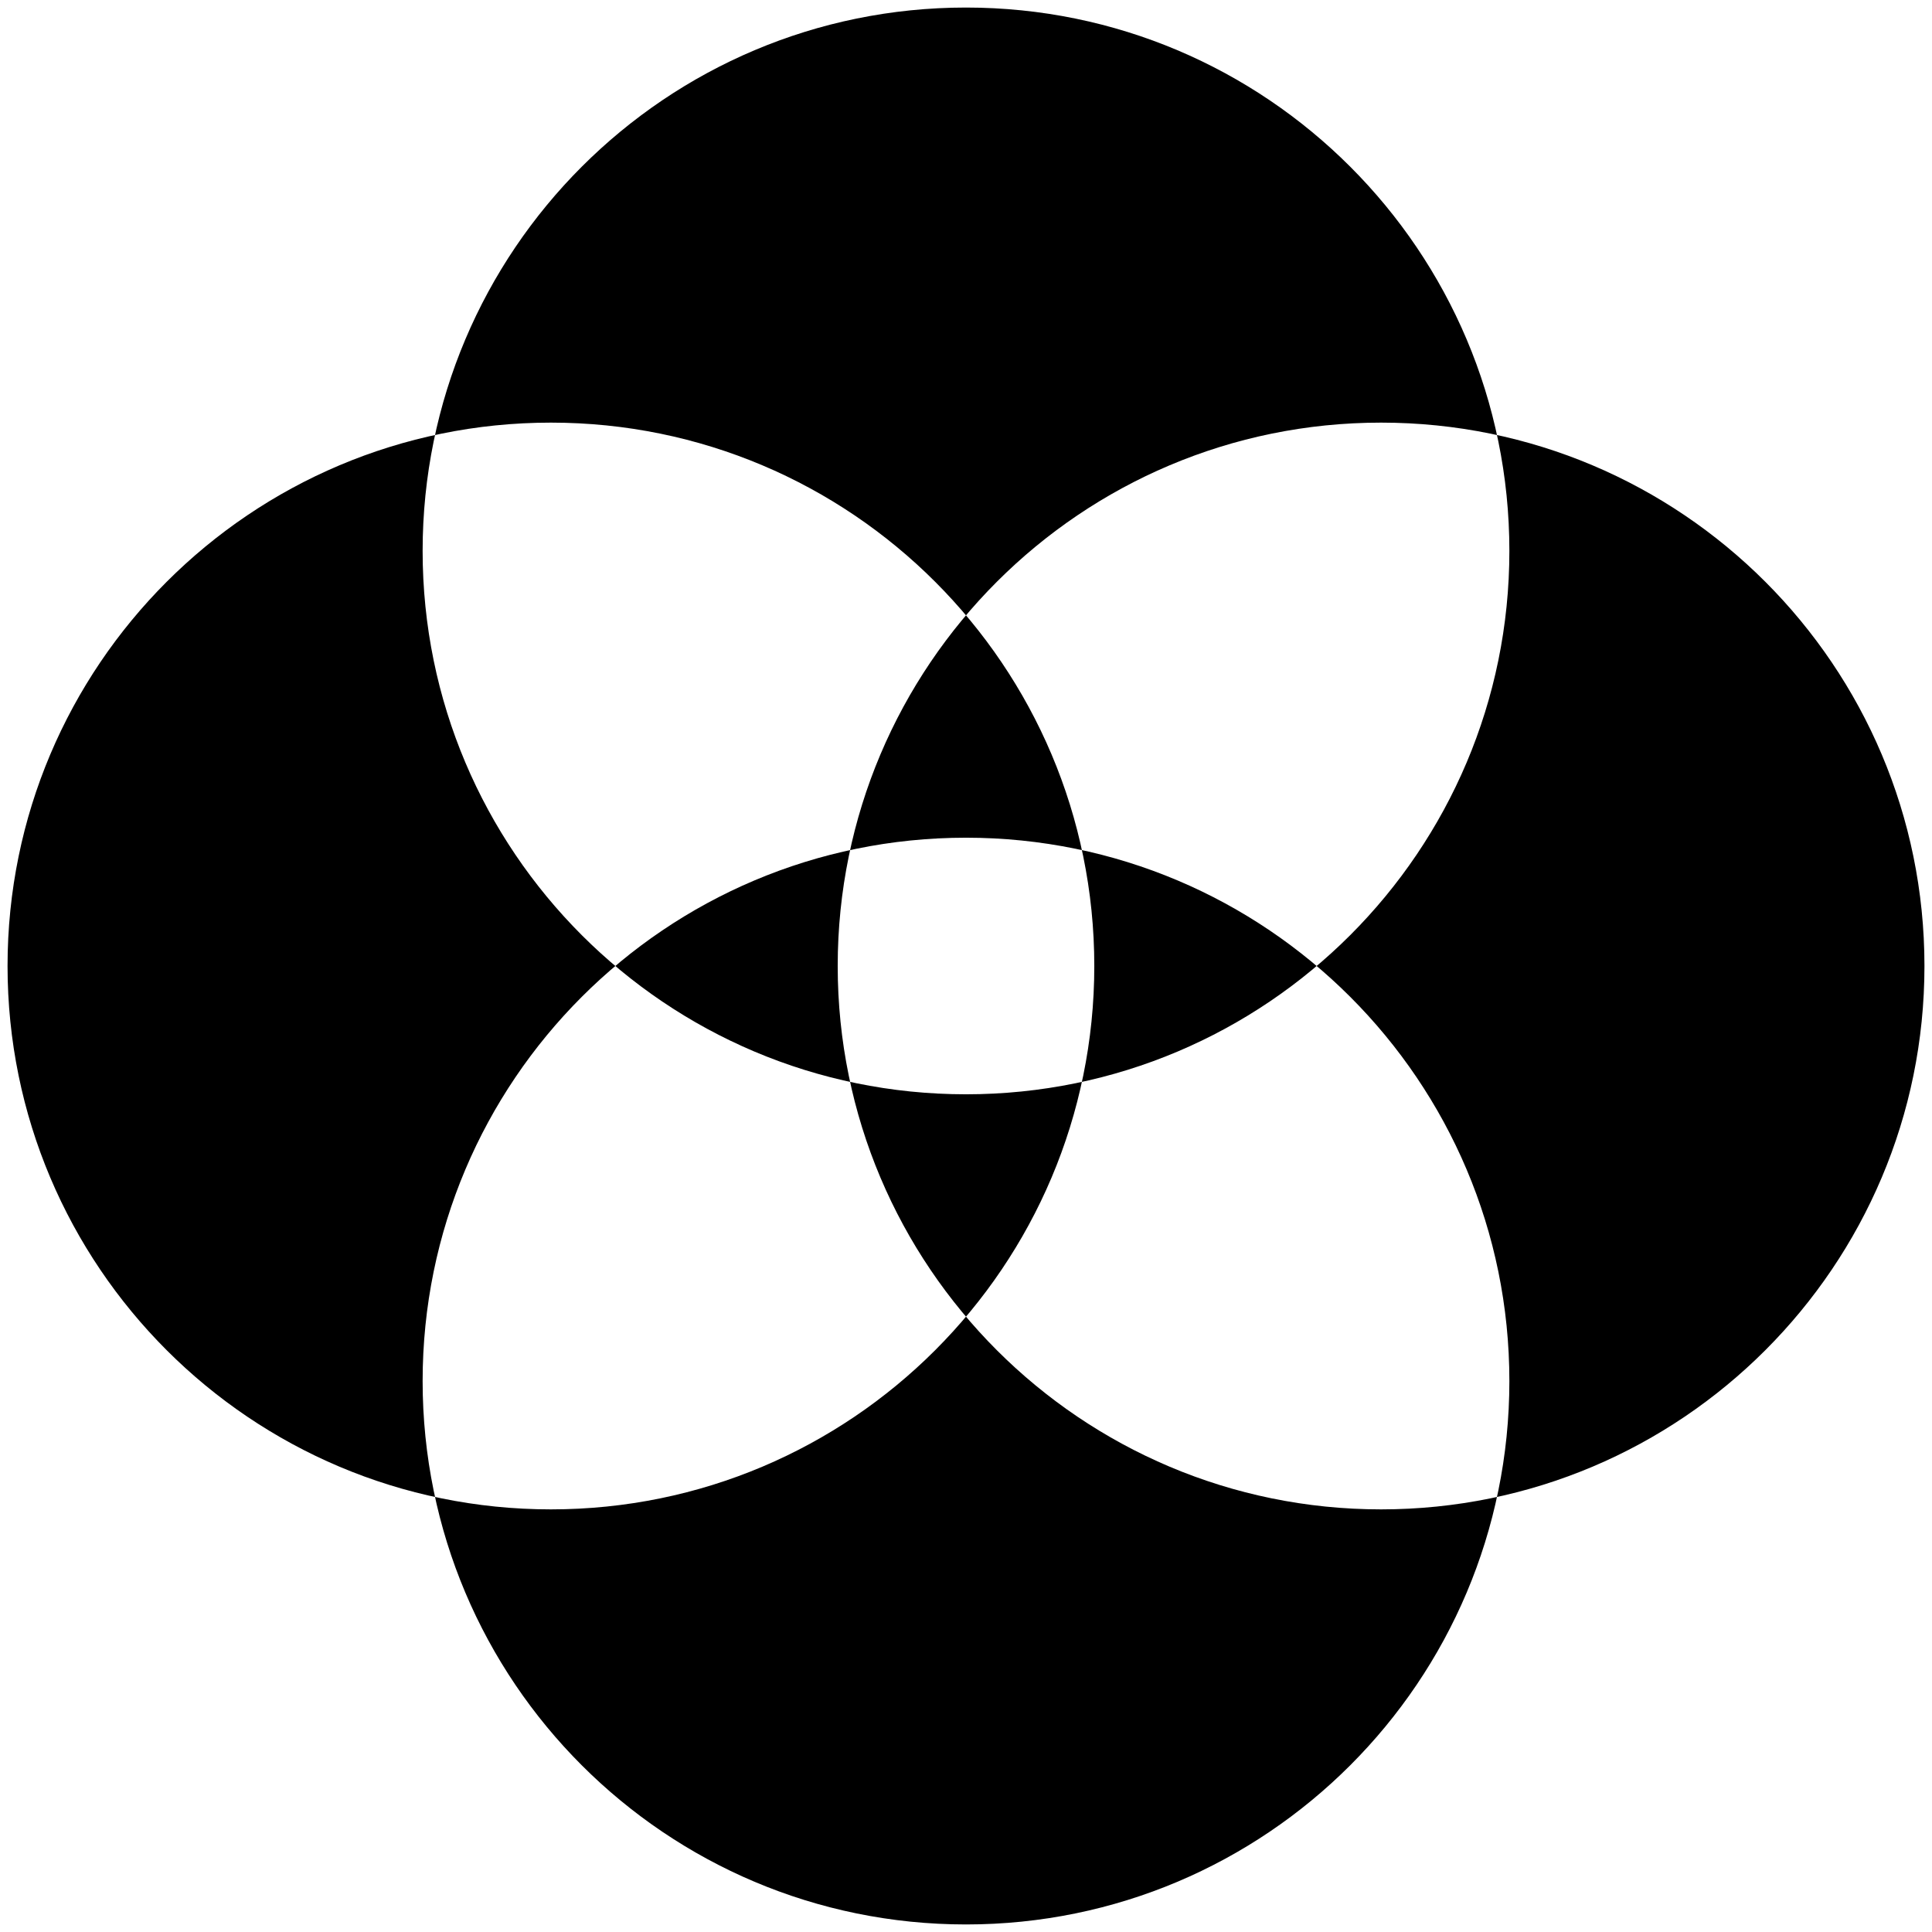
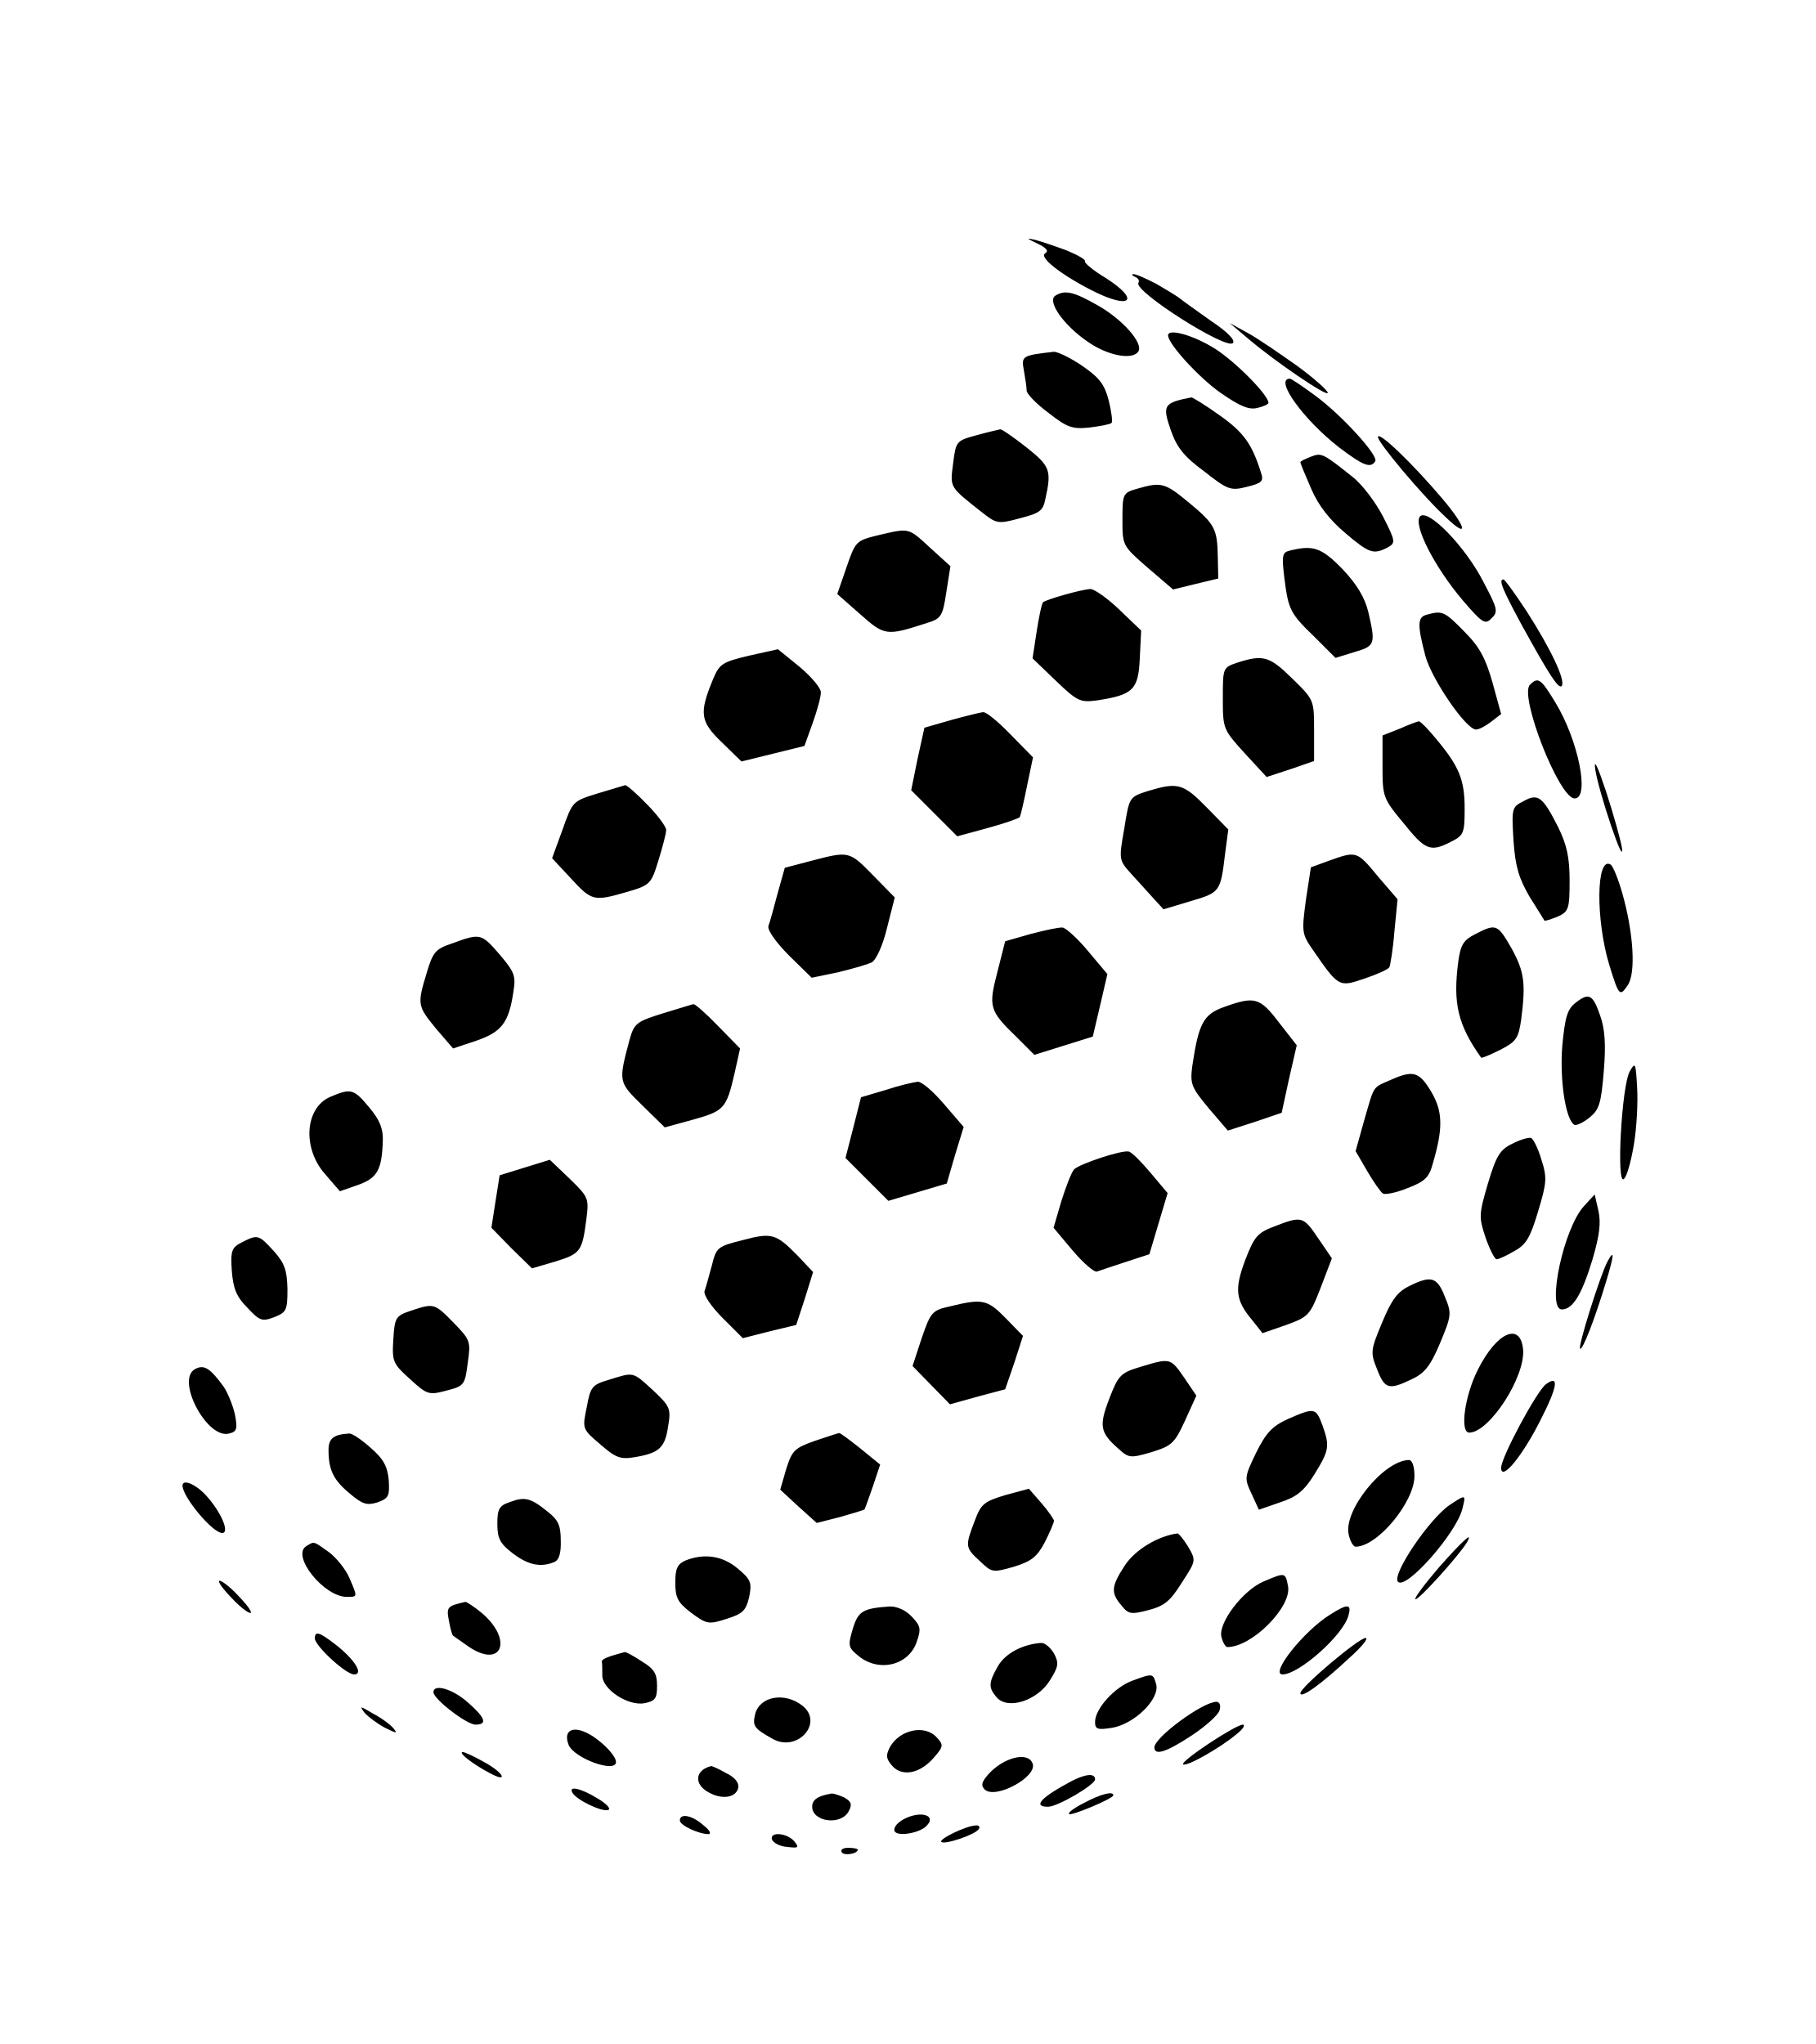
- <svg xmlns="http://www.w3.org/2000/svg" viewBox="0 0 128 128" role="img" aria-label="Realms GOS">
-   <path fill="#000" fill-rule="evenodd" d="M28.000,36.500a36.000,36.000 0 1,0 72.000,0a36.000,36.000 0 1,0 -72.000,0M55.500,64.000a36.000,36.000 0 1,0 72.000,0a36.000,36.000 0 1,0 -72.000,0M28.000,91.500a36.000,36.000 0 1,0 72.000,0a36.000,36.000 0 1,0 -72.000,0M0.500,64.000a36.000,36.000 0 1,0 72.000,0a36.000,36.000 0 1,0 -72.000,0" />
+ <svg xmlns="http://www.w3.org/2000/svg" version="1.0" width="398pt" height="448pt" viewBox="0 0 398 448" preserveAspectRatio="xMidYMid meet">
+   <g transform="translate(199,0) scale(0.1,-0.1) translate(-1990,-2240)" fill="#000000" stroke="none">
+     <path d="m2338 1691 c24 -10 42 -20 40 -24 -2 -3 18 -20 45 -36 78 -50 55 -71 -31 -27 -70 36 -116 73 -101 81 8 5 2 12 -17 21 -25 12 -26 13 -4 8 14 -4 44 -14 68 -23z m196 -73 c22 -13 46 -27 53 -33 6 -5 37 -27 68 -49 36 -24 53 -42 47 -48 -15 -15 -218 114 -207 132 3 5 -1 11 -7 13 -7 3 -9 6 -4 6 4 1 27 -9 50 -21z m-127 -48 c53 -30 99 -82 88 -100 -12 -20 -67 -10 -111 21 -53 36 -90 89 -71 101 21 13 40 9 94 -22z m436 -132 c37 -27 67 -54 67 -59 0 -10 -115 68 -176 120 l-39 33 40 -22 c22 -12 70 -45 108 -72z m-179 37 c45 -29 116 -101 116 -118 0 -3 -11 -8 -24 -11 -19 -5 -39 4 -81 33 -47 33 -115 107 -115 126 0 16 57 0 104 -30z m-292 -37 c38 -26 49 -41 58 -76 6 -25 9 -47 6 -49 -3 -3 -24 -7 -48 -10 -38 -4 -49 0 -90 32 -27 20 -48 42 -48 49 0 8 -3 27 -6 44 -6 32 -4 33 66 41 8 0 36 -13 62 -31z m509 -64 c58 -42 141 -133 133 -145 -10 -16 -26 -10 -80 31 -78 61 -142 150 -107 150 3 0 27 -16 54 -36z m-207 -45 c52 -37 70 -62 90 -126 6 -18 1 -22 -31 -30 -36 -9 -42 -7 -94 34 -45 33 -60 53 -73 90 -19 55 -16 60 45 72 3 0 31 -17 63 -40z m-425 -69 c53 -42 56 -51 42 -114 -5 -26 -13 -31 -56 -42 -48 -13 -51 -12 -84 14 -71 56 -69 53 -62 107 6 48 7 49 51 61 25 7 48 12 52 13 3 1 29 -17 57 -39z m913 -114 c53 -63 57 -88 7 -40 -52 48 -149 164 -149 176 0 15 76 -58 142 -136z m-198 49 c21 -16 51 -56 67 -87 28 -55 28 -58 10 -68 -31 -16 -40 -13 -93 32 -33 28 -58 59 -74 96 -13 30 -24 56 -24 59 0 2 10 7 23 12 23 9 26 8 91 -44z m-359 -56 c58 -48 63 -58 64 -121 l1 -46 -50 -12 -49 -12 -56 48 c-55 48 -55 48 -55 106 0 56 1 58 33 67 52 15 60 13 112 -30z m647 -176 c30 -57 32 -64 17 -78 -14 -15 -20 -11 -63 39 -62 73 -109 165 -94 184 17 19 100 -66 140 -145z m-1213 76 l44 -40 -9 -57 c-8 -53 -11 -58 -44 -68 -87 -28 -91 -28 -145 20 l-50 44 20 58 c20 58 21 59 70 71 69 16 65 17 114 -28z m903 -46 c32 -34 49 -62 57 -95 16 -69 15 -74 -30 -87 l-42 -13 -44 44 c-56 54 -59 61 -68 130 -6 50 -5 57 11 61 52 13 70 7 116 -40z m404 -93 c52 -81 85 -150 77 -163 -6 -10 -28 24 -90 137 -41 76 -49 96 -38 96 3 0 26 -32 51 -70z m-893 4 l48 -46 -3 -61 c-3 -69 -15 -80 -93 -92 -37 -5 -43 -3 -91 43 l-51 49 9 59 c5 32 11 61 14 64 7 6 83 28 104 29 8 0 37 -20 63 -45z m756 -48 c34 -34 47 -59 62 -112 l19 -69 -22 -17 c-13 -10 -27 -17 -33 -17 -22 0 -97 110 -111 161 -18 69 -18 86 4 91 33 9 38 7 81 -37z m-1410 -134 c0 -10 -8 -39 -18 -67 l-18 -50 -69 -17 -69 -17 -43 42 c-48 46 -50 64 -19 139 14 33 20 37 79 51 l63 14 48 -39 c26 -22 47 -47 46 -56z m1033 31 c48 -47 48 -47 48 -114 l0 -67 -52 -18 -52 -17 -48 52 c-47 52 -48 53 -48 120 0 68 0 68 33 79 56 18 70 13 119 -35z m577 -53 c50 -82 76 -210 42 -210 -34 0 -122 225 -98 249 18 18 24 14 56 -39z m-1194 -70 l49 -50 -13 -62 c-7 -35 -14 -65 -16 -69 -3 -3 -34 -14 -71 -24 l-66 -18 -51 51 -50 50 14 69 15 68 59 17 c33 9 65 17 70 17 6 1 33 -21 60 -49z m933 -10 c50 -60 62 -89 62 -152 0 -54 -2 -59 -30 -73 -45 -23 -56 -19 -104 41 -45 54 -46 58 -46 124 l0 68 38 15 c20 9 39 16 42 16 3 0 20 -17 38 -39z m407 -240 c2 -19 -8 3 -24 50 -16 47 -32 103 -35 125 -3 24 6 4 24 -50 16 -49 32 -106 35 -125z m-2137 97 c23 -23 42 -49 42 -56 0 -8 -8 -38 -17 -67 -16 -52 -18 -54 -69 -69 -73 -21 -77 -20 -123 30 l-41 44 23 63 c22 62 22 62 77 79 30 9 57 17 60 18 3 1 25 -18 48 -42z m1226 -6 l48 -49 -7 -53 c-10 -84 -11 -85 -75 -104 l-60 -18 -22 24 c-12 13 -34 38 -49 54 -27 30 -27 31 -15 99 11 69 11 69 51 82 66 20 78 17 129 -35z m771 -44 c19 -39 25 -66 25 -117 0 -62 -2 -68 -26 -79 -15 -6 -28 -10 -29 -9 -1 2 -16 26 -33 53 -23 40 -31 65 -35 123 -4 70 -4 73 22 86 32 18 42 10 76 -57z m-1502 -105 l48 -49 -17 -67 c-9 -38 -24 -70 -33 -75 -9 -5 -42 -14 -74 -22 l-58 -12 -49 48 c-29 29 -48 56 -46 65 3 8 12 40 20 71 l16 57 57 15 c84 22 84 22 136 -31z m1107 -3 l43 -50 -7 -71 c-3 -39 -9 -74 -11 -78 -3 -5 -28 -16 -55 -25 -56 -19 -56 -19 -114 65 -23 33 -23 39 -14 107 l11 72 41 15 c59 21 60 21 106 -35z m535 -35 c25 -87 31 -178 12 -204 -17 -25 -19 -23 -40 45 -30 99 -29 240 3 220 5 -3 16 -30 25 -61z m-1170 -129 l42 -50 -16 -69 -16 -68 -64 -20 -64 -20 -39 39 c-60 58 -62 66 -42 143 l17 67 56 16 c31 8 62 15 70 14 7 -1 33 -24 56 -52z m928 6 c28 -51 31 -76 21 -155 -6 -42 -11 -49 -46 -67 -22 -11 -41 -19 -42 -17 -51 72 -62 119 -50 210 5 38 12 48 38 61 45 23 48 22 79 -32z m-2218 -13 c33 -39 36 -47 30 -83 -10 -67 -26 -87 -81 -106 l-51 -17 -37 43 c-41 50 -42 53 -21 122 14 47 19 53 58 66 60 22 62 21 102 -25z m2412 -134 c10 -28 13 -62 8 -121 -6 -73 -10 -85 -32 -103 -14 -11 -29 -18 -33 -15 -19 12 -32 99 -26 173 6 63 11 80 29 94 29 23 38 19 54 -28z m-704 -15 l39 -50 -17 -74 -16 -74 -59 -20 -59 -19 -42 49 c-38 46 -41 53 -36 92 14 95 25 114 70 130 67 24 78 21 120 -34z m-1229 -8 l48 -49 -12 -54 c-18 -78 -23 -83 -91 -102 l-62 -17 -49 48 c-53 52 -53 51 -28 145 10 35 15 39 73 57 34 10 64 20 67 20 3 1 28 -21 54 -48z m2007 -259 c-6 -36 -15 -70 -22 -76 -17 -16 -5 205 13 236 12 21 13 19 16 -36 2 -32 -1 -88 -7 -124z m-443 113 c24 -42 25 -78 2 -156 -8 -30 -18 -39 -55 -53 -24 -10 -49 -15 -54 -12 -5 3 -21 26 -35 50 l-25 43 19 68 c23 79 17 70 60 89 48 21 61 17 88 -29z m-1069 -25 l43 -50 -19 -62 -18 -62 -64 -19 -64 -19 -47 47 -47 47 17 66 17 67 54 16 c30 10 61 17 70 18 9 1 35 -22 58 -49z m-1260 -7 c23 -27 31 -47 30 -73 -2 -64 -12 -82 -54 -97 l-40 -14 -32 37 c-51 57 -45 146 11 170 45 19 51 18 85 -23z m2569 -114 c13 -40 12 -51 -7 -114 -17 -57 -26 -73 -52 -87 -17 -10 -34 -18 -39 -18 -4 0 -15 21 -24 47 -15 45 -15 51 5 119 18 60 26 74 53 87 17 9 35 14 41 13 5 -1 16 -23 23 -47z m-856 -30 l37 -44 -20 -67 -20 -67 -52 -17 c-28 -9 -57 -19 -63 -21 -6 -2 -30 19 -53 46 l-42 50 17 58 c10 32 22 63 28 70 12 12 105 43 120 39 6 -1 27 -22 48 -47z m-1237 -102 c-9 -70 -13 -75 -68 -92 l-51 -15 -45 44 -44 45 9 58 9 57 55 17 55 17 43 -41 c42 -41 43 -43 37 -90z m2205 -88 c-23 -76 -43 -109 -67 -109 -34 0 4 179 49 227 l23 25 8 -35 c6 -26 3 -54 -13 -108z m-601 47 l30 -44 -24 -63 c-24 -62 -27 -65 -76 -83 l-52 -18 -23 29 c-36 43 -39 67 -15 131 20 52 27 60 64 74 60 23 63 23 96 -26z m-1140 -39 l33 -35 -18 -58 -19 -58 -58 -14 -59 -15 -44 44 c-25 25 -42 50 -40 59 3 8 10 34 16 56 10 40 12 42 68 56 64 17 73 14 121 -35z m-1149 11 c24 -27 29 -42 30 -83 0 -47 -2 -51 -29 -62 -27 -10 -32 -8 -59 21 -24 24 -31 42 -34 81 -3 44 0 51 22 62 35 18 37 17 70 -19z m2920 -67 c-25 -83 -52 -152 -57 -147 -5 5 43 157 59 189 17 32 16 17 -2 -42z m-353 -34 c15 -36 14 -41 -11 -101 -21 -50 -34 -66 -62 -79 -50 -24 -59 -22 -76 22 -15 37 -14 42 11 102 21 51 34 68 61 81 47 23 60 19 77 -25z m-963 -46 l38 -39 -19 -59 -20 -58 -60 -16 -61 -17 -41 42 -41 42 20 61 c20 58 23 61 63 70 70 17 81 15 121 -26z m-1210 -10 c37 -38 38 -41 31 -89 -6 -48 -8 -50 -47 -60 -38 -10 -42 -9 -79 25 -38 34 -40 39 -37 87 3 48 5 52 38 63 51 17 52 17 94 -26z m2344 -58 c6 -60 -74 -183 -118 -183 -21 0 -10 81 19 138 41 82 93 105 99 45z m-743 -62 l27 -40 -25 -55 c-23 -50 -29 -55 -74 -69 -45 -13 -49 -13 -71 7 -41 36 -44 50 -21 110 20 52 25 57 68 70 66 20 66 20 96 -23z m-2105 -20 c10 -15 21 -43 25 -62 6 -31 4 -37 -13 -41 -48 -13 -117 117 -75 141 20 11 33 3 63 -38z m941 -8 c38 -36 40 -40 33 -81 -7 -46 -20 -57 -74 -66 -30 -5 -41 -1 -74 28 -40 34 -40 34 -30 82 8 45 12 49 49 60 55 17 51 18 96 -23z m1944 -68 c-39 -77 -85 -133 -85 -102 0 23 78 168 98 183 30 22 26 -5 -13 -81z m-477 -8 c17 -47 15 -56 -17 -108 -23 -37 -39 -50 -76 -62 l-46 -16 -16 35 c-16 34 -16 36 10 90 22 44 35 58 70 74 57 25 61 25 75 -13z m-2086 -50 c29 -25 37 -41 40 -71 2 -35 0 -40 -25 -49 -23 -7 -33 -4 -61 20 -35 29 -46 51 -46 95 0 25 11 34 45 36 6 1 27 -13 47 -31z m1074 -2 l43 -35 -16 -48 c-9 -26 -17 -48 -18 -50 -2 -2 -26 -9 -54 -17 l-51 -13 -40 36 -40 37 13 45 c13 41 18 46 63 62 27 9 51 17 53 17 2 1 23 -15 47 -34z m1214 -60 c0 -57 -81 -155 -129 -155 -5 0 -12 12 -15 26 -13 52 76 163 132 164 7 0 12 -14 12 -35z m-2649 -42 c34 -37 53 -83 36 -83 -21 0 -87 79 -87 104 0 15 29 3 51 -21z m1859 -56 c0 -4 -9 -25 -20 -47 -17 -32 -29 -42 -68 -54 -46 -13 -48 -13 -74 12 -33 30 -33 33 -12 88 14 38 21 43 67 57 l52 14 27 -31 c15 -17 27 -35 28 -39z m-1110 20 c23 -18 29 -30 29 -63 1 -29 -4 -44 -15 -48 -30 -12 -57 -6 -91 20 -27 21 -33 32 -33 64 0 33 4 40 28 48 32 12 45 9 82 -21z m2005 6 c-13 -53 -123 -178 -141 -160 -15 15 69 139 114 169 35 23 35 23 27 -9z m-601 -83 c18 -31 17 -31 -14 -79 -25 -40 -38 -51 -73 -60 -38 -10 -44 -9 -59 10 -24 28 -23 42 8 89 22 33 71 63 114 69 3 1 14 -13 24 -29z m610 8 c-17 -28 -107 -128 -112 -123 -3 2 21 34 52 70 54 61 77 81 60 53z m-2493 -20 c17 -13 37 -38 45 -57 18 -42 18 -41 -6 -41 -50 0 -122 90 -89 111 18 11 15 12 50 -13z m896 -36 c29 -24 31 -31 25 -62 -7 -30 -14 -37 -49 -48 -40 -13 -44 -12 -78 13 -30 23 -35 33 -35 67 0 31 5 40 23 48 41 16 81 10 114 -18z m1206 -39 c8 -45 -79 -133 -133 -133 -4 0 -10 10 -13 22 -8 30 47 103 93 122 47 20 47 20 53 -11z m-2273 -57 c0 -5 -16 5 -35 24 -19 19 -35 38 -35 44 0 5 16 -5 35 -24 19 -19 35 -38 35 -44z m508 -3 c67 -59 41 -121 -31 -72 -17 12 -33 23 -34 24 -2 1 -6 15 -9 32 -6 31 -4 33 36 42 3 0 20 -11 38 -26z m940 -6 c20 -21 21 -27 11 -56 -18 -52 -84 -67 -128 -30 -22 18 -23 22 -12 59 12 39 22 45 82 49 15 0 34 -8 47 -22z m957 1 c-13 -44 -109 -128 -144 -128 -29 0 46 95 104 131 39 25 48 24 40 -3z m-2219 -63 c41 -32 62 -65 40 -65 -18 0 -86 63 -86 79 0 17 10 14 46 -14z m2220 -30 c-61 -57 -106 -89 -106 -76 0 13 128 121 143 121 7 -1 -10 -21 -37 -45z m-646 11 c11 -21 10 -29 -9 -59 -27 -44 -91 -65 -116 -38 -19 22 -19 32 2 69 16 28 54 48 94 51 9 1 21 -10 29 -23z m-904 -17 c28 -17 34 -27 34 -54 0 -28 -4 -33 -27 -38 -36 -7 -93 30 -93 61 0 12 0 25 -1 30 0 6 13 11 50 21 2 1 19 -8 37 -20z m1128 -51 c8 -32 -48 -87 -97 -95 -32 -5 -37 -3 -37 13 0 29 43 76 81 90 46 17 46 17 53 -8z m-1509 -39 c39 -34 44 -49 17 -49 -19 0 -92 56 -92 71 0 19 41 8 75 -22z m733 -7 c49 -38 -11 -104 -65 -73 -41 23 -44 28 -38 54 10 39 64 49 103 19z m915 -10 c-2 -10 -30 -35 -60 -55 -56 -37 -83 -46 -83 -27 0 22 106 100 136 100 7 0 10 -8 7 -18z m-1810 -41 c9 -11 5 -10 -19 2 -17 9 -37 24 -45 33 -12 16 -10 15 19 -2 19 -10 39 -25 45 -33z m1847 -12 c-37 -31 -110 -72 -117 -66 -6 7 115 87 131 87 6 -1 0 -10 -14 -21z m-1410 -5 c28 -19 50 -44 50 -56 0 -25 -92 8 -104 38 -13 35 14 44 54 18z m753 -2 c15 -16 15 -20 -6 -44 -30 -35 -69 -43 -91 -19 -14 16 -15 23 -6 41 21 39 77 51 103 22z m-992 -54 c44 -24 54 -47 12 -24 -36 19 -70 45 -59 46 4 0 26 -10 47 -22z m1202 -3 c12 -29 -82 -80 -105 -57 -9 9 -6 17 8 33 33 37 87 51 97 24z m-672 -21 c19 -9 29 -21 27 -32 -4 -22 -35 -27 -64 -11 -34 18 -31 49 4 58 2 1 17 -6 33 -15z m809 -14 c0 -12 -82 -60 -103 -60 -35 0 -15 21 53 57 30 15 50 17 50 3z m-1090 -42 c19 -11 30 -23 23 -25 -13 -5 -68 21 -78 37 -11 17 18 11 55 -12z m541 2 c15 -9 17 -15 9 -30 -17 -32 -80 -23 -80 10 0 16 13 24 43 29 5 0 17 -4 28 -9z m589 5 c0 -7 -93 -46 -97 -41 -3 3 12 14 34 25 36 19 63 26 63 16z m-414 -71 c-22 -15 -66 -19 -66 -5 0 22 57 44 75 29 6 -6 3 -14 -9 -24z m-485 6 c13 -10 19 -19 12 -20 -21 0 -63 19 -63 30 0 16 26 12 51 -10z m604 -9 c-7 -12 -75 -35 -82 -28 -6 6 54 35 75 36 7 1 11 -3 7 -8z m-404 -27 c11 -14 9 -15 -16 -12 -16 1 -30 9 -33 16 -6 18 33 15 49 -4z m139 -18 c0 -9 -30 -14 -35 -6 -4 6 3 10 14 10 12 0 21 -2 21 -4z" />
+   </g>
</svg>
